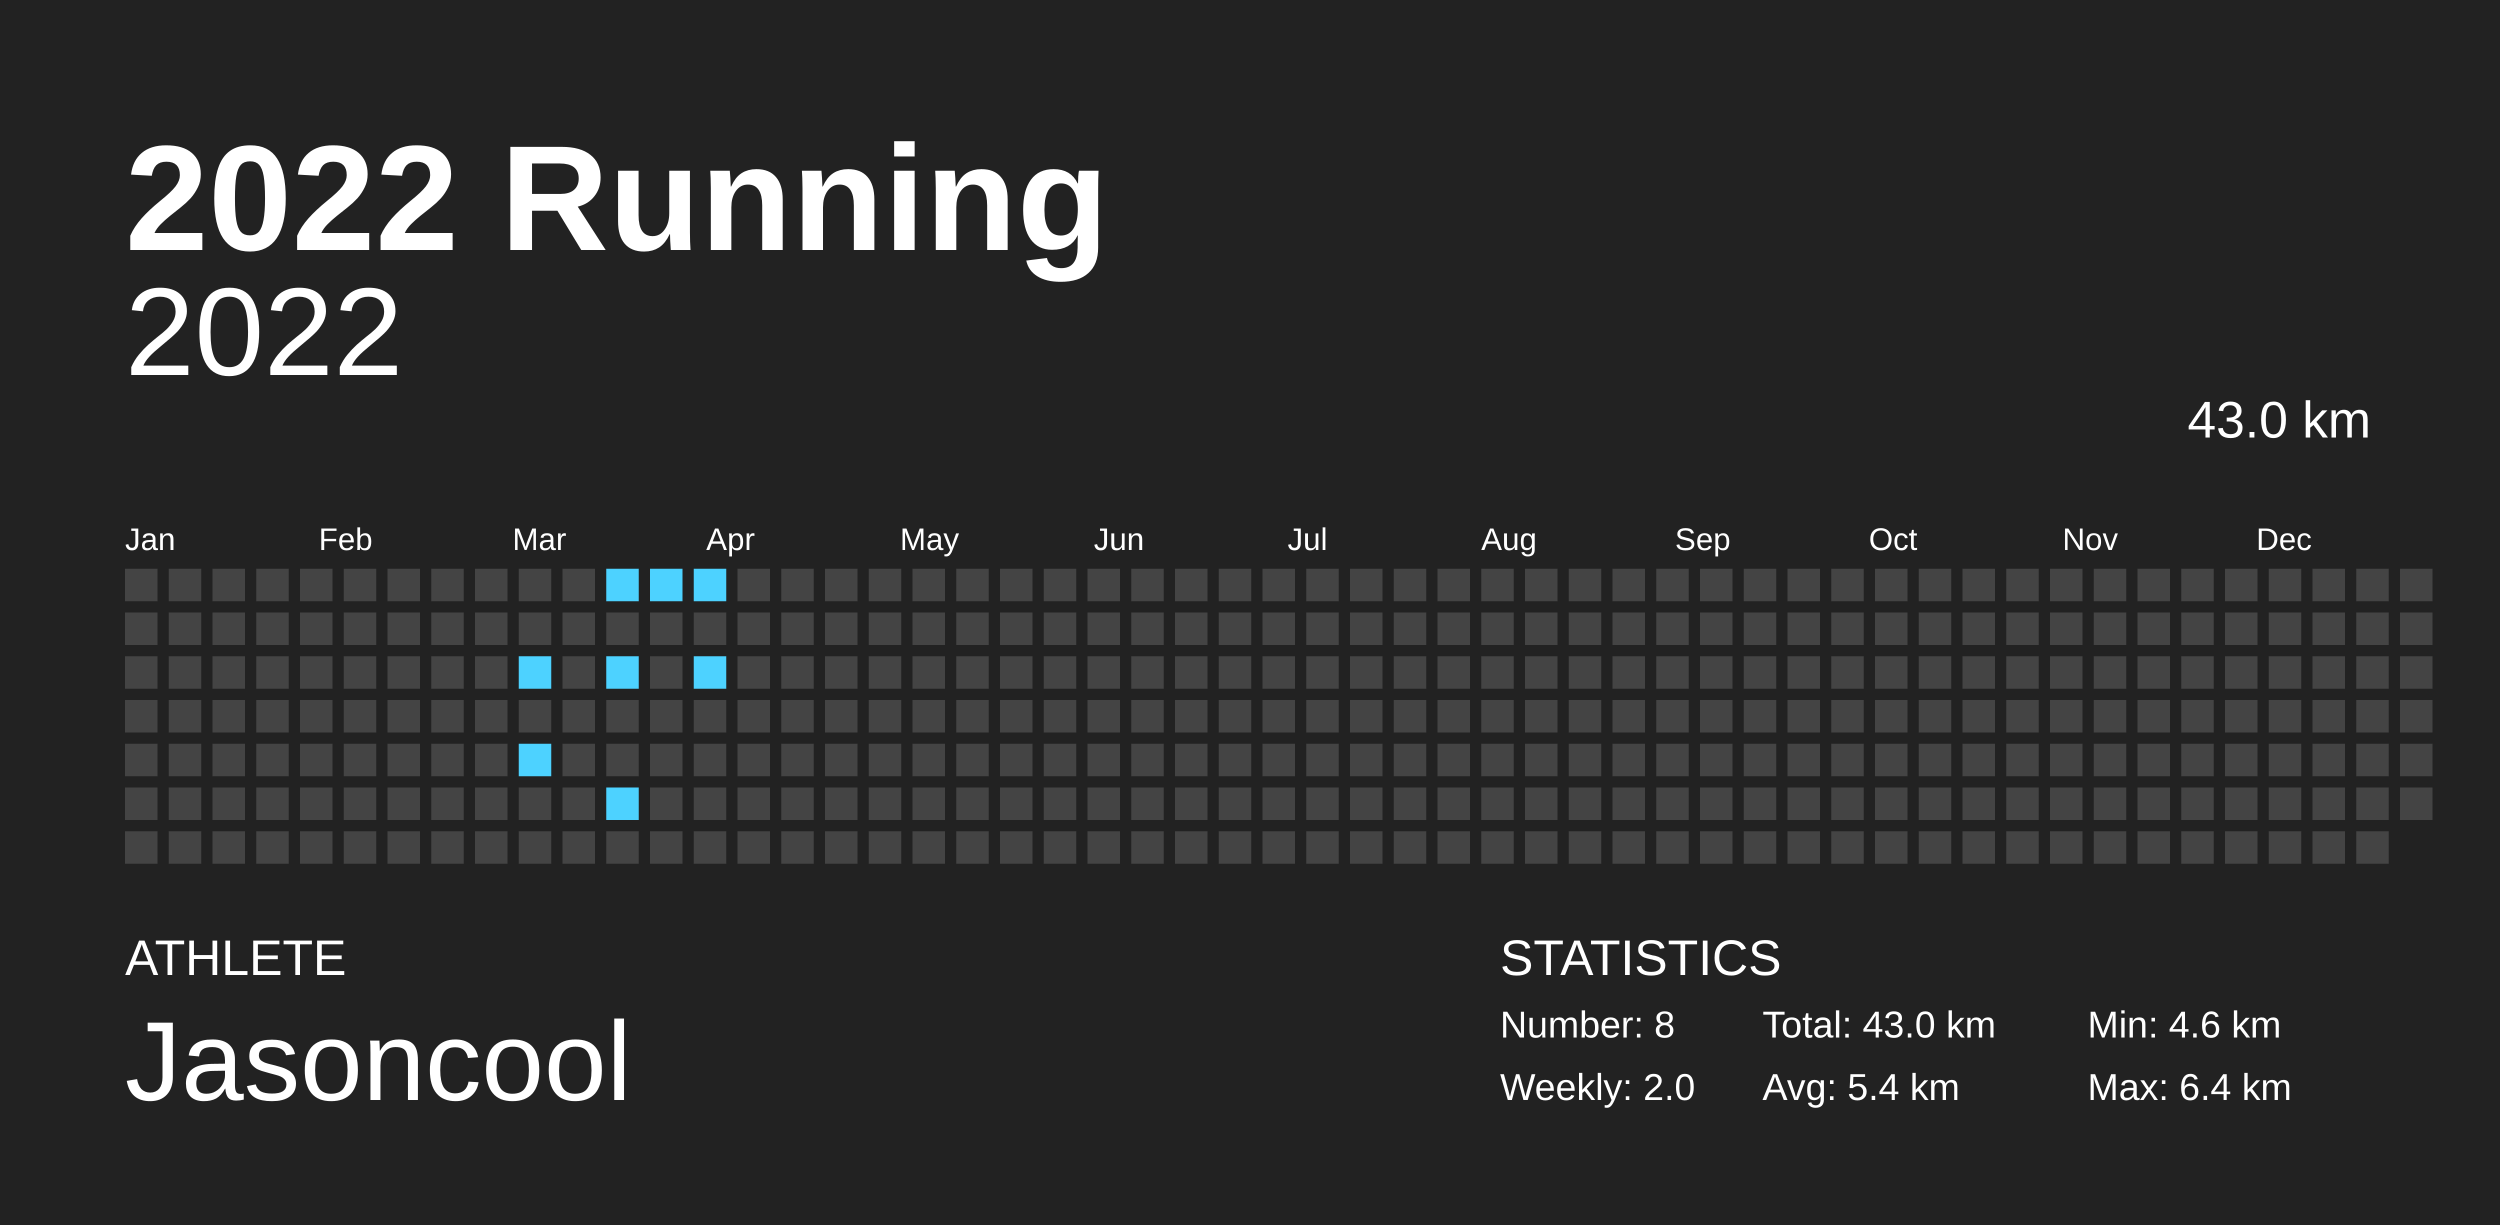
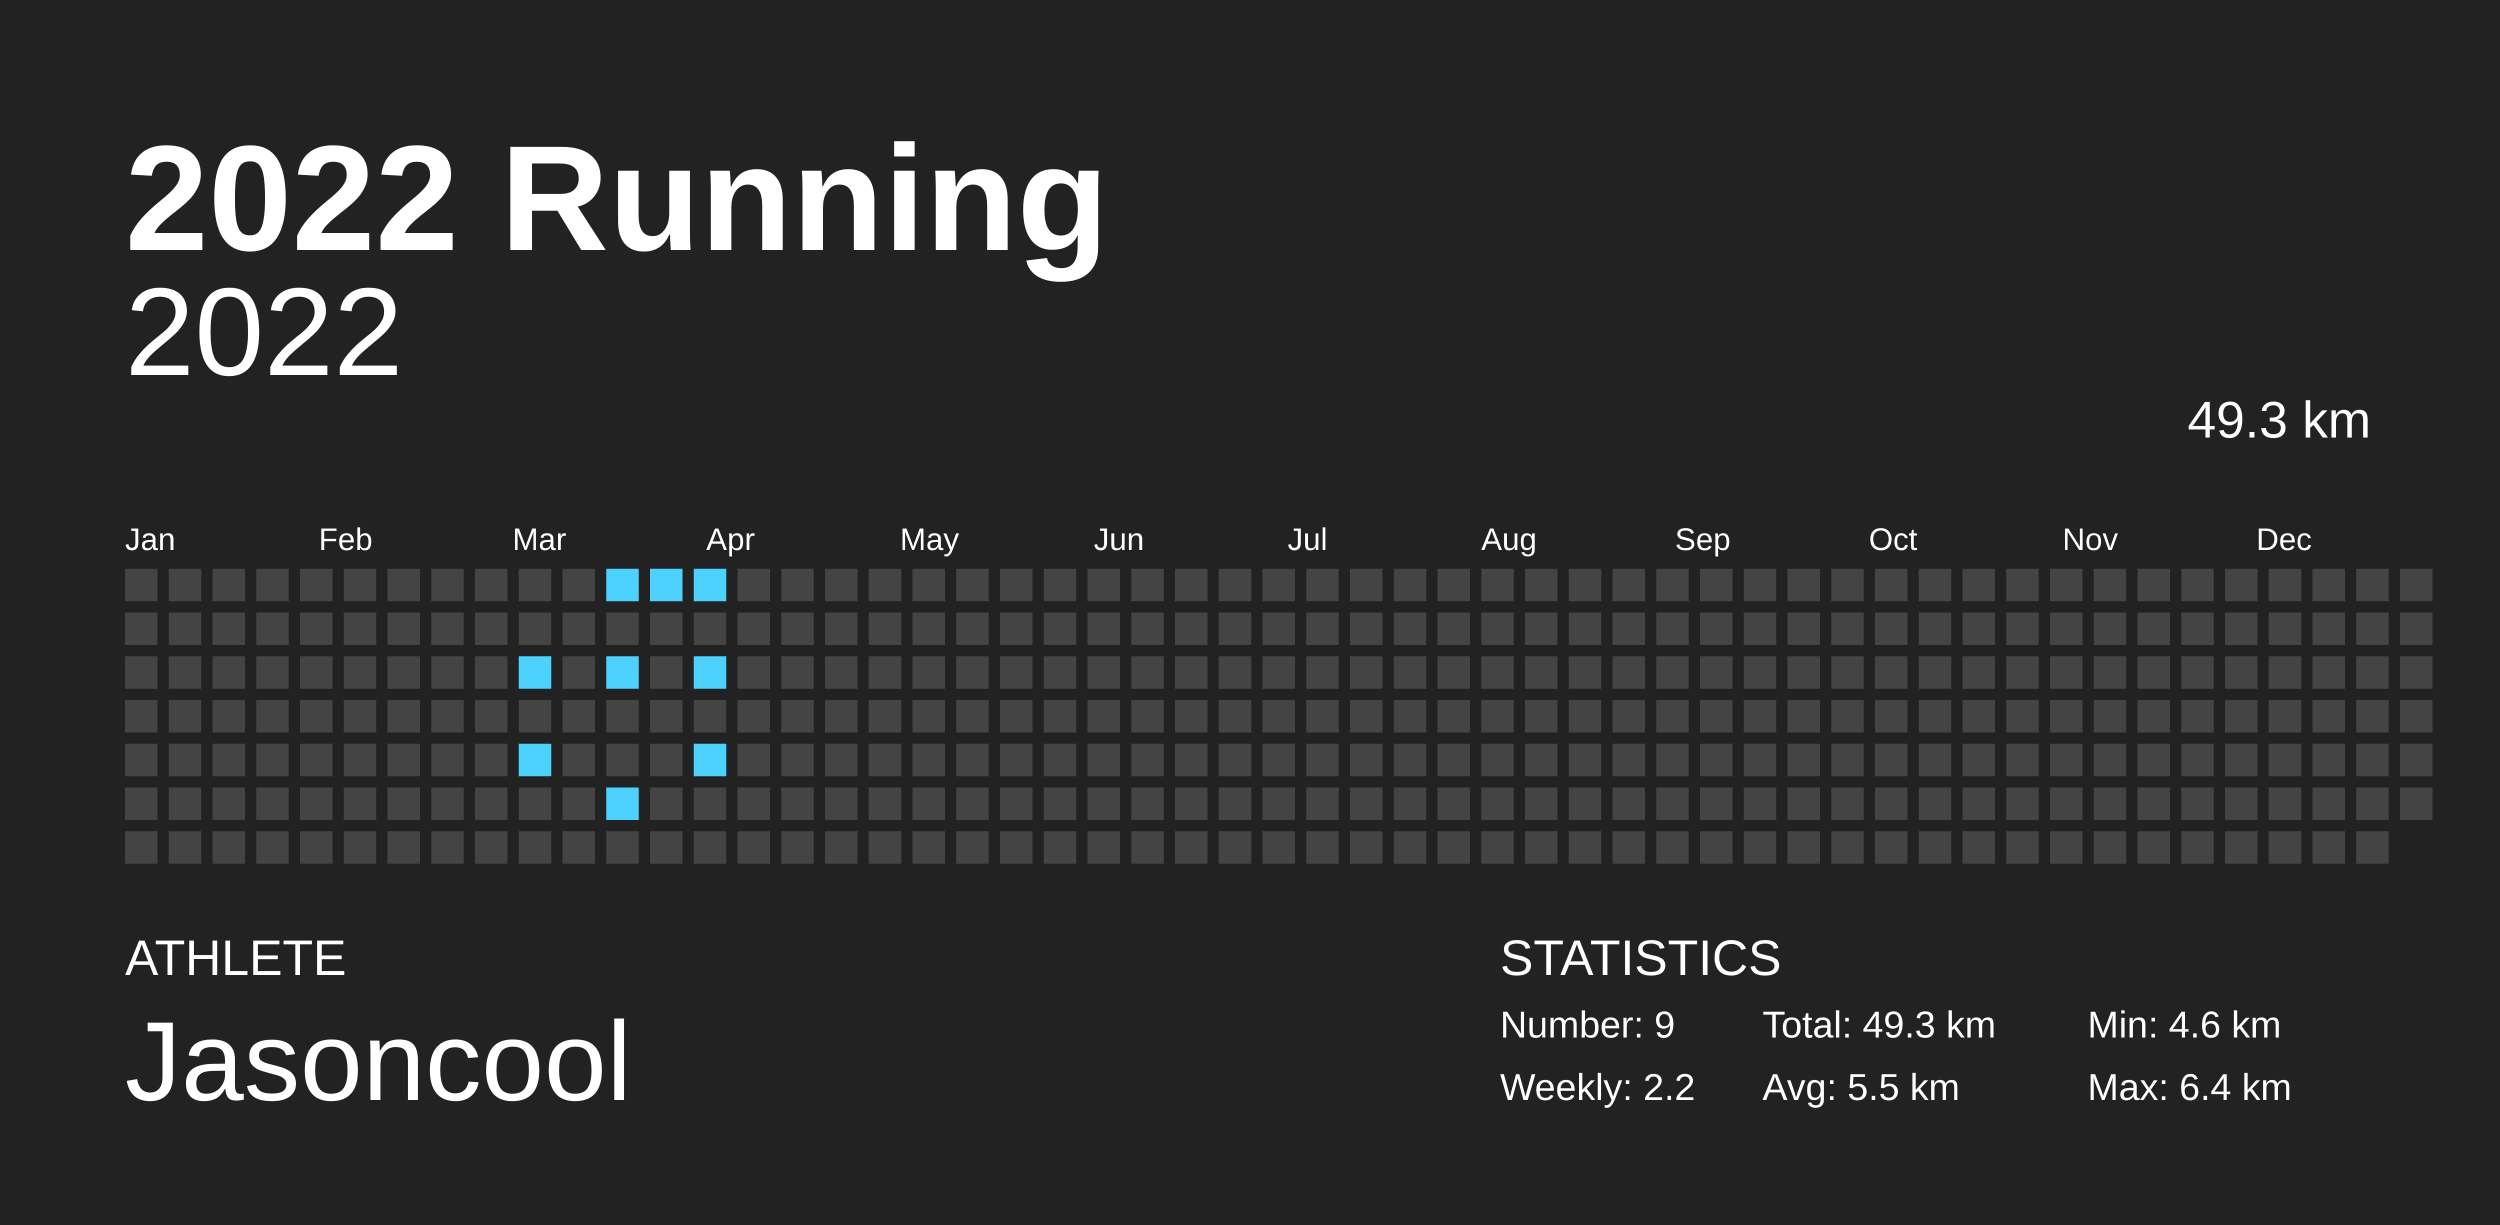
<svg xmlns="http://www.w3.org/2000/svg" baseProfile="full" height="98mm" version="1.1" viewBox="0,0,200,98" width="200mm">
  <defs />
  <rect fill="#222222" height="98" width="200" x="0" y="0" />
  <text fill="#FFFFFF" style="font-size:12px; font-family:Arial; font-weight:bold;" x="10" y="20">2022 Running</text>
  <text fill="#FFFFFF" style="font-size:4px; font-family:Arial" x="10" y="78">ATHLETE</text>
  <text fill="#FFFFFF" style="font-size:9px; font-family:Arial" x="10" y="88">Jasoncool</text>
  <text fill="#FFFFFF" style="font-size:4px; font-family:Arial" x="120" y="78">STATISTICS</text>
-   <text fill="#FFFFFF" style="font-size:3px; font-family:Arial" x="120" y="83">Number: 8</text>
-   <text fill="#FFFFFF" style="font-size:3px; font-family:Arial" x="120" y="88">Weekly: 2.0</text>
-   <text fill="#FFFFFF" style="font-size:3px; font-family:Arial" x="141" y="83">Total: 43.0 km</text>
-   <text fill="#FFFFFF" style="font-size:3px; font-family:Arial" x="141" y="88">Avg: 5.4 km</text>
+   <text fill="#FFFFFF" style="font-size:3px; font-family:Arial" x="120" y="83">Number: 9</text>
+   <text fill="#FFFFFF" style="font-size:3px; font-family:Arial" x="120" y="88">Weekly: 2.2</text>
+   <text fill="#FFFFFF" style="font-size:3px; font-family:Arial" x="141" y="83">Total: 49.3 km</text>
+   <text fill="#FFFFFF" style="font-size:3px; font-family:Arial" x="141" y="88">Avg: 5.5 km</text>
  <text fill="#FFFFFF" style="font-size:3px; font-family:Arial" x="167" y="83">Min: 4.6 km</text>
  <text fill="#FFFFFF" style="font-size:3px; font-family:Arial" x="167" y="88">Max: 6.4 km</text>
  <text alignment-baseline="hanging" fill="#FFFFFF" style="font-size:10.0px; font-family:Arial;" x="10" y="30">2022</text>
-   <text alignment-baseline="hanging" fill="#FFFFFF" style="font-size:4.125px; font-family:Arial;" x="175" y="35">43.0 km</text>
+   <text alignment-baseline="hanging" fill="#FFFFFF" style="font-size:4.125px; font-family:Arial;" x="175" y="35">49.3 km</text>
  <text fill="#FFFFFF" style="font-size:2.5px; font-family:Arial" x="10.0" y="44">Jan</text>
  <text fill="#FFFFFF" style="font-size:2.5px; font-family:Arial" x="25.5" y="44">Feb</text>
  <text fill="#FFFFFF" style="font-size:2.5px; font-family:Arial" x="41.0" y="44">Mar</text>
  <text fill="#FFFFFF" style="font-size:2.5px; font-family:Arial" x="56.5" y="44">Apr</text>
  <text fill="#FFFFFF" style="font-size:2.5px; font-family:Arial" x="72.0" y="44">May</text>
  <text fill="#FFFFFF" style="font-size:2.5px; font-family:Arial" x="87.5" y="44">Jun</text>
  <text fill="#FFFFFF" style="font-size:2.5px; font-family:Arial" x="103.0" y="44">Jul</text>
  <text fill="#FFFFFF" style="font-size:2.5px; font-family:Arial" x="118.5" y="44">Aug</text>
  <text fill="#FFFFFF" style="font-size:2.5px; font-family:Arial" x="134.0" y="44">Sep</text>
  <text fill="#FFFFFF" style="font-size:2.5px; font-family:Arial" x="149.5" y="44">Oct</text>
  <text fill="#FFFFFF" style="font-size:2.5px; font-family:Arial" x="165.0" y="44">Nov</text>
  <text fill="#FFFFFF" style="font-size:2.5px; font-family:Arial" x="180.5" y="44">Dec</text>
  <rect fill="#444444" height="2.6" width="2.6" x="10.0" y="45.5" />
  <rect fill="#444444" height="2.6" width="2.6" x="10.0" y="49.0" />
  <rect fill="#444444" height="2.6" width="2.6" x="10.0" y="52.5" />
  <rect fill="#444444" height="2.6" width="2.6" x="10.0" y="56.0" />
  <rect fill="#444444" height="2.6" width="2.6" x="10.0" y="59.5" />
  <rect fill="#444444" height="2.6" width="2.6" x="10.0" y="63.0" />
  <rect fill="#444444" height="2.6" width="2.6" x="10.0" y="66.5" />
  <rect fill="#444444" height="2.6" width="2.6" x="13.5" y="45.5" />
  <rect fill="#444444" height="2.6" width="2.6" x="13.5" y="49.0" />
  <rect fill="#444444" height="2.6" width="2.6" x="13.5" y="52.5" />
  <rect fill="#444444" height="2.6" width="2.6" x="13.5" y="56.0" />
  <rect fill="#444444" height="2.6" width="2.6" x="13.5" y="59.5" />
  <rect fill="#444444" height="2.6" width="2.6" x="13.5" y="63.0" />
  <rect fill="#444444" height="2.6" width="2.6" x="13.5" y="66.5" />
  <rect fill="#444444" height="2.6" width="2.6" x="17.0" y="45.5" />
  <rect fill="#444444" height="2.6" width="2.6" x="17.0" y="49.0" />
  <rect fill="#444444" height="2.6" width="2.6" x="17.0" y="52.5" />
  <rect fill="#444444" height="2.6" width="2.6" x="17.0" y="56.0" />
  <rect fill="#444444" height="2.6" width="2.6" x="17.0" y="59.5" />
  <rect fill="#444444" height="2.6" width="2.6" x="17.0" y="63.0" />
  <rect fill="#444444" height="2.6" width="2.6" x="17.0" y="66.5" />
  <rect fill="#444444" height="2.6" width="2.6" x="20.5" y="45.5" />
  <rect fill="#444444" height="2.6" width="2.6" x="20.5" y="49.0" />
  <rect fill="#444444" height="2.6" width="2.6" x="20.5" y="52.5" />
  <rect fill="#444444" height="2.6" width="2.6" x="20.5" y="56.0" />
  <rect fill="#444444" height="2.6" width="2.6" x="20.5" y="59.5" />
  <rect fill="#444444" height="2.6" width="2.6" x="20.5" y="63.0" />
  <rect fill="#444444" height="2.6" width="2.6" x="20.5" y="66.5" />
  <rect fill="#444444" height="2.6" width="2.6" x="24.0" y="45.5" />
  <rect fill="#444444" height="2.6" width="2.6" x="24.0" y="49.0" />
  <rect fill="#444444" height="2.6" width="2.6" x="24.0" y="52.5" />
  <rect fill="#444444" height="2.6" width="2.6" x="24.0" y="56.0" />
  <rect fill="#444444" height="2.6" width="2.6" x="24.0" y="59.5" />
  <rect fill="#444444" height="2.6" width="2.6" x="24.0" y="63.0" />
  <rect fill="#444444" height="2.6" width="2.6" x="24.0" y="66.5" />
  <rect fill="#444444" height="2.6" width="2.6" x="27.5" y="45.5" />
  <rect fill="#444444" height="2.6" width="2.6" x="27.5" y="49.0" />
  <rect fill="#444444" height="2.6" width="2.6" x="27.5" y="52.5" />
  <rect fill="#444444" height="2.6" width="2.6" x="27.5" y="56.0" />
  <rect fill="#444444" height="2.6" width="2.6" x="27.5" y="59.5" />
  <rect fill="#444444" height="2.6" width="2.6" x="27.5" y="63.0" />
  <rect fill="#444444" height="2.6" width="2.6" x="27.5" y="66.5" />
  <rect fill="#444444" height="2.6" width="2.6" x="31.0" y="45.5" />
  <rect fill="#444444" height="2.6" width="2.6" x="31.0" y="49.0" />
  <rect fill="#444444" height="2.6" width="2.6" x="31.0" y="52.5" />
  <rect fill="#444444" height="2.6" width="2.6" x="31.0" y="56.0" />
  <rect fill="#444444" height="2.6" width="2.6" x="31.0" y="59.5" />
  <rect fill="#444444" height="2.6" width="2.6" x="31.0" y="63.0" />
  <rect fill="#444444" height="2.6" width="2.6" x="31.0" y="66.5" />
  <rect fill="#444444" height="2.6" width="2.6" x="34.5" y="45.5" />
  <rect fill="#444444" height="2.6" width="2.6" x="34.5" y="49.0" />
  <rect fill="#444444" height="2.6" width="2.6" x="34.5" y="52.5" />
  <rect fill="#444444" height="2.6" width="2.6" x="34.5" y="56.0" />
  <rect fill="#444444" height="2.6" width="2.6" x="34.5" y="59.5" />
  <rect fill="#444444" height="2.6" width="2.6" x="34.5" y="63.0" />
  <rect fill="#444444" height="2.6" width="2.6" x="34.5" y="66.5" />
  <rect fill="#444444" height="2.6" width="2.6" x="38.0" y="45.5" />
  <rect fill="#444444" height="2.6" width="2.6" x="38.0" y="49.0" />
  <rect fill="#444444" height="2.6" width="2.6" x="38.0" y="52.5" />
  <rect fill="#444444" height="2.6" width="2.6" x="38.0" y="56.0" />
  <rect fill="#444444" height="2.6" width="2.6" x="38.0" y="59.5" />
  <rect fill="#444444" height="2.6" width="2.6" x="38.0" y="63.0" />
  <rect fill="#444444" height="2.6" width="2.6" x="38.0" y="66.5" />
  <rect fill="#444444" height="2.6" width="2.6" x="41.5" y="45.5" />
  <rect fill="#444444" height="2.6" width="2.6" x="41.5" y="49.0" />
  <rect fill="#4dd2ff" height="2.6" width="2.6" x="41.5" y="52.5" />
  <rect fill="#444444" height="2.6" width="2.6" x="41.5" y="56.0" />
  <rect fill="#4dd2ff" height="2.6" width="2.6" x="41.5" y="59.5" />
  <rect fill="#444444" height="2.6" width="2.6" x="41.5" y="63.0" />
  <rect fill="#444444" height="2.6" width="2.6" x="41.5" y="66.5" />
  <rect fill="#444444" height="2.6" width="2.6" x="45.0" y="45.5" />
  <rect fill="#444444" height="2.6" width="2.6" x="45.0" y="49.0" />
  <rect fill="#444444" height="2.6" width="2.6" x="45.0" y="52.5" />
  <rect fill="#444444" height="2.6" width="2.6" x="45.0" y="56.0" />
  <rect fill="#444444" height="2.6" width="2.6" x="45.0" y="59.5" />
  <rect fill="#444444" height="2.6" width="2.6" x="45.0" y="63.0" />
  <rect fill="#444444" height="2.6" width="2.6" x="45.0" y="66.5" />
  <rect fill="#4dd2ff" height="2.6" width="2.6" x="48.5" y="45.5" />
  <rect fill="#444444" height="2.6" width="2.6" x="48.5" y="49.0" />
  <rect fill="#4dd2ff" height="2.6" width="2.6" x="48.5" y="52.5" />
  <rect fill="#444444" height="2.6" width="2.6" x="48.5" y="56.0" />
  <rect fill="#444444" height="2.6" width="2.6" x="48.5" y="59.5" />
  <rect fill="#4dd2ff" height="2.6" width="2.6" x="48.5" y="63.0" />
  <rect fill="#444444" height="2.6" width="2.6" x="48.5" y="66.5" />
  <rect fill="#4dd2ff" height="2.6" width="2.6" x="52.0" y="45.5" />
  <rect fill="#444444" height="2.6" width="2.6" x="52.0" y="49.0" />
  <rect fill="#444444" height="2.6" width="2.6" x="52.0" y="52.5" />
  <rect fill="#444444" height="2.6" width="2.6" x="52.0" y="56.0" />
  <rect fill="#444444" height="2.6" width="2.6" x="52.0" y="59.5" />
  <rect fill="#444444" height="2.6" width="2.6" x="52.0" y="63.0" />
  <rect fill="#444444" height="2.6" width="2.6" x="52.0" y="66.5" />
  <rect fill="#4dd2ff" height="2.6" width="2.6" x="55.5" y="45.5" />
  <rect fill="#444444" height="2.6" width="2.6" x="55.5" y="49.0" />
  <rect fill="#4dd2ff" height="2.6" width="2.6" x="55.5" y="52.5" />
  <rect fill="#444444" height="2.6" width="2.6" x="55.5" y="56.0" />
-   <rect fill="#444444" height="2.6" width="2.6" x="55.5" y="59.5" />
+   <rect fill="#4dd2ff" height="2.6" width="2.6" x="55.5" y="59.5" />
  <rect fill="#444444" height="2.6" width="2.6" x="55.5" y="63.0" />
  <rect fill="#444444" height="2.6" width="2.6" x="55.5" y="66.5" />
  <rect fill="#444444" height="2.6" width="2.6" x="59.0" y="45.5" />
  <rect fill="#444444" height="2.6" width="2.6" x="59.0" y="49.0" />
  <rect fill="#444444" height="2.6" width="2.6" x="59.0" y="52.5" />
  <rect fill="#444444" height="2.6" width="2.6" x="59.0" y="56.0" />
  <rect fill="#444444" height="2.6" width="2.6" x="59.0" y="59.5" />
  <rect fill="#444444" height="2.6" width="2.6" x="59.0" y="63.0" />
  <rect fill="#444444" height="2.6" width="2.6" x="59.0" y="66.5" />
  <rect fill="#444444" height="2.6" width="2.6" x="62.5" y="45.5" />
  <rect fill="#444444" height="2.6" width="2.6" x="62.5" y="49.0" />
  <rect fill="#444444" height="2.6" width="2.6" x="62.5" y="52.5" />
  <rect fill="#444444" height="2.6" width="2.6" x="62.5" y="56.0" />
  <rect fill="#444444" height="2.6" width="2.6" x="62.5" y="59.5" />
  <rect fill="#444444" height="2.6" width="2.6" x="62.5" y="63.0" />
  <rect fill="#444444" height="2.6" width="2.6" x="62.5" y="66.5" />
  <rect fill="#444444" height="2.6" width="2.6" x="66.0" y="45.5" />
  <rect fill="#444444" height="2.6" width="2.6" x="66.0" y="49.0" />
  <rect fill="#444444" height="2.6" width="2.6" x="66.0" y="52.5" />
  <rect fill="#444444" height="2.6" width="2.6" x="66.0" y="56.0" />
  <rect fill="#444444" height="2.6" width="2.6" x="66.0" y="59.5" />
  <rect fill="#444444" height="2.6" width="2.6" x="66.0" y="63.0" />
  <rect fill="#444444" height="2.6" width="2.6" x="66.0" y="66.5" />
  <rect fill="#444444" height="2.6" width="2.6" x="69.5" y="45.5" />
  <rect fill="#444444" height="2.6" width="2.6" x="69.5" y="49.0" />
  <rect fill="#444444" height="2.6" width="2.6" x="69.5" y="52.5" />
  <rect fill="#444444" height="2.6" width="2.6" x="69.5" y="56.0" />
  <rect fill="#444444" height="2.6" width="2.6" x="69.5" y="59.5" />
  <rect fill="#444444" height="2.6" width="2.6" x="69.5" y="63.0" />
  <rect fill="#444444" height="2.6" width="2.6" x="69.5" y="66.5" />
  <rect fill="#444444" height="2.6" width="2.6" x="73.0" y="45.5" />
  <rect fill="#444444" height="2.6" width="2.6" x="73.0" y="49.0" />
  <rect fill="#444444" height="2.6" width="2.6" x="73.0" y="52.5" />
  <rect fill="#444444" height="2.6" width="2.6" x="73.0" y="56.0" />
  <rect fill="#444444" height="2.6" width="2.6" x="73.0" y="59.5" />
  <rect fill="#444444" height="2.6" width="2.6" x="73.0" y="63.0" />
  <rect fill="#444444" height="2.6" width="2.6" x="73.0" y="66.5" />
  <rect fill="#444444" height="2.6" width="2.6" x="76.5" y="45.5" />
  <rect fill="#444444" height="2.6" width="2.6" x="76.5" y="49.0" />
  <rect fill="#444444" height="2.6" width="2.6" x="76.5" y="52.5" />
  <rect fill="#444444" height="2.6" width="2.6" x="76.5" y="56.0" />
  <rect fill="#444444" height="2.6" width="2.6" x="76.5" y="59.5" />
  <rect fill="#444444" height="2.6" width="2.6" x="76.5" y="63.0" />
  <rect fill="#444444" height="2.6" width="2.6" x="76.5" y="66.5" />
  <rect fill="#444444" height="2.6" width="2.6" x="80.0" y="45.5" />
  <rect fill="#444444" height="2.6" width="2.6" x="80.0" y="49.0" />
  <rect fill="#444444" height="2.6" width="2.6" x="80.0" y="52.5" />
  <rect fill="#444444" height="2.6" width="2.6" x="80.0" y="56.0" />
  <rect fill="#444444" height="2.6" width="2.6" x="80.0" y="59.5" />
  <rect fill="#444444" height="2.6" width="2.6" x="80.0" y="63.0" />
  <rect fill="#444444" height="2.6" width="2.6" x="80.0" y="66.5" />
  <rect fill="#444444" height="2.6" width="2.6" x="83.5" y="45.5" />
  <rect fill="#444444" height="2.6" width="2.6" x="83.5" y="49.0" />
  <rect fill="#444444" height="2.6" width="2.6" x="83.5" y="52.5" />
  <rect fill="#444444" height="2.6" width="2.6" x="83.5" y="56.0" />
  <rect fill="#444444" height="2.6" width="2.6" x="83.5" y="59.5" />
  <rect fill="#444444" height="2.6" width="2.6" x="83.5" y="63.0" />
  <rect fill="#444444" height="2.6" width="2.6" x="83.5" y="66.5" />
  <rect fill="#444444" height="2.6" width="2.6" x="87.0" y="45.5" />
  <rect fill="#444444" height="2.6" width="2.6" x="87.0" y="49.0" />
  <rect fill="#444444" height="2.6" width="2.6" x="87.0" y="52.5" />
  <rect fill="#444444" height="2.6" width="2.6" x="87.0" y="56.0" />
  <rect fill="#444444" height="2.6" width="2.6" x="87.0" y="59.5" />
  <rect fill="#444444" height="2.6" width="2.6" x="87.0" y="63.0" />
  <rect fill="#444444" height="2.6" width="2.6" x="87.0" y="66.5" />
  <rect fill="#444444" height="2.6" width="2.6" x="90.5" y="45.5" />
  <rect fill="#444444" height="2.6" width="2.6" x="90.5" y="49.0" />
  <rect fill="#444444" height="2.6" width="2.6" x="90.5" y="52.5" />
  <rect fill="#444444" height="2.6" width="2.6" x="90.5" y="56.0" />
  <rect fill="#444444" height="2.6" width="2.6" x="90.5" y="59.5" />
  <rect fill="#444444" height="2.6" width="2.6" x="90.5" y="63.0" />
  <rect fill="#444444" height="2.6" width="2.6" x="90.5" y="66.5" />
  <rect fill="#444444" height="2.6" width="2.6" x="94.0" y="45.5" />
  <rect fill="#444444" height="2.6" width="2.6" x="94.0" y="49.0" />
  <rect fill="#444444" height="2.6" width="2.6" x="94.0" y="52.5" />
  <rect fill="#444444" height="2.6" width="2.6" x="94.0" y="56.0" />
  <rect fill="#444444" height="2.6" width="2.6" x="94.0" y="59.5" />
  <rect fill="#444444" height="2.6" width="2.6" x="94.0" y="63.0" />
  <rect fill="#444444" height="2.6" width="2.6" x="94.0" y="66.5" />
  <rect fill="#444444" height="2.6" width="2.6" x="97.5" y="45.5" />
  <rect fill="#444444" height="2.6" width="2.6" x="97.5" y="49.0" />
  <rect fill="#444444" height="2.6" width="2.6" x="97.5" y="52.5" />
  <rect fill="#444444" height="2.6" width="2.6" x="97.5" y="56.0" />
  <rect fill="#444444" height="2.6" width="2.6" x="97.5" y="59.5" />
  <rect fill="#444444" height="2.6" width="2.6" x="97.5" y="63.0" />
  <rect fill="#444444" height="2.6" width="2.6" x="97.5" y="66.5" />
  <rect fill="#444444" height="2.6" width="2.6" x="101.0" y="45.5" />
  <rect fill="#444444" height="2.6" width="2.6" x="101.0" y="49.0" />
  <rect fill="#444444" height="2.6" width="2.6" x="101.0" y="52.5" />
  <rect fill="#444444" height="2.6" width="2.6" x="101.0" y="56.0" />
  <rect fill="#444444" height="2.6" width="2.6" x="101.0" y="59.5" />
  <rect fill="#444444" height="2.6" width="2.6" x="101.0" y="63.0" />
  <rect fill="#444444" height="2.6" width="2.6" x="101.0" y="66.5" />
  <rect fill="#444444" height="2.6" width="2.6" x="104.5" y="45.5" />
  <rect fill="#444444" height="2.6" width="2.6" x="104.5" y="49.0" />
  <rect fill="#444444" height="2.6" width="2.6" x="104.5" y="52.5" />
  <rect fill="#444444" height="2.6" width="2.6" x="104.5" y="56.0" />
  <rect fill="#444444" height="2.6" width="2.6" x="104.5" y="59.5" />
  <rect fill="#444444" height="2.6" width="2.6" x="104.5" y="63.0" />
  <rect fill="#444444" height="2.6" width="2.6" x="104.5" y="66.5" />
  <rect fill="#444444" height="2.6" width="2.6" x="108.0" y="45.5" />
  <rect fill="#444444" height="2.6" width="2.6" x="108.0" y="49.0" />
  <rect fill="#444444" height="2.6" width="2.6" x="108.0" y="52.5" />
  <rect fill="#444444" height="2.6" width="2.6" x="108.0" y="56.0" />
  <rect fill="#444444" height="2.6" width="2.6" x="108.0" y="59.5" />
  <rect fill="#444444" height="2.6" width="2.6" x="108.0" y="63.0" />
  <rect fill="#444444" height="2.6" width="2.6" x="108.0" y="66.5" />
  <rect fill="#444444" height="2.6" width="2.6" x="111.5" y="45.5" />
  <rect fill="#444444" height="2.6" width="2.6" x="111.5" y="49.0" />
  <rect fill="#444444" height="2.6" width="2.6" x="111.5" y="52.5" />
  <rect fill="#444444" height="2.6" width="2.6" x="111.5" y="56.0" />
  <rect fill="#444444" height="2.6" width="2.6" x="111.5" y="59.5" />
  <rect fill="#444444" height="2.6" width="2.6" x="111.5" y="63.0" />
  <rect fill="#444444" height="2.6" width="2.6" x="111.5" y="66.5" />
  <rect fill="#444444" height="2.6" width="2.6" x="115.0" y="45.5" />
  <rect fill="#444444" height="2.6" width="2.6" x="115.0" y="49.0" />
  <rect fill="#444444" height="2.6" width="2.6" x="115.0" y="52.5" />
  <rect fill="#444444" height="2.6" width="2.6" x="115.0" y="56.0" />
  <rect fill="#444444" height="2.6" width="2.6" x="115.0" y="59.5" />
  <rect fill="#444444" height="2.6" width="2.6" x="115.0" y="63.0" />
  <rect fill="#444444" height="2.6" width="2.6" x="115.0" y="66.5" />
  <rect fill="#444444" height="2.6" width="2.6" x="118.5" y="45.5" />
  <rect fill="#444444" height="2.6" width="2.6" x="118.5" y="49.0" />
  <rect fill="#444444" height="2.6" width="2.6" x="118.5" y="52.5" />
  <rect fill="#444444" height="2.6" width="2.6" x="118.5" y="56.0" />
  <rect fill="#444444" height="2.6" width="2.6" x="118.5" y="59.5" />
  <rect fill="#444444" height="2.6" width="2.6" x="118.5" y="63.0" />
  <rect fill="#444444" height="2.6" width="2.6" x="118.5" y="66.5" />
  <rect fill="#444444" height="2.6" width="2.6" x="122.0" y="45.5" />
  <rect fill="#444444" height="2.6" width="2.6" x="122.0" y="49.0" />
  <rect fill="#444444" height="2.6" width="2.6" x="122.0" y="52.5" />
  <rect fill="#444444" height="2.6" width="2.6" x="122.0" y="56.0" />
  <rect fill="#444444" height="2.6" width="2.6" x="122.0" y="59.5" />
  <rect fill="#444444" height="2.6" width="2.6" x="122.0" y="63.0" />
  <rect fill="#444444" height="2.6" width="2.6" x="122.0" y="66.5" />
  <rect fill="#444444" height="2.6" width="2.6" x="125.5" y="45.5" />
  <rect fill="#444444" height="2.6" width="2.6" x="125.5" y="49.0" />
  <rect fill="#444444" height="2.6" width="2.6" x="125.5" y="52.5" />
  <rect fill="#444444" height="2.6" width="2.6" x="125.5" y="56.0" />
  <rect fill="#444444" height="2.6" width="2.6" x="125.5" y="59.5" />
  <rect fill="#444444" height="2.6" width="2.6" x="125.5" y="63.0" />
  <rect fill="#444444" height="2.6" width="2.6" x="125.5" y="66.5" />
  <rect fill="#444444" height="2.6" width="2.6" x="129.0" y="45.5" />
  <rect fill="#444444" height="2.6" width="2.6" x="129.0" y="49.0" />
  <rect fill="#444444" height="2.6" width="2.6" x="129.0" y="52.5" />
  <rect fill="#444444" height="2.6" width="2.6" x="129.0" y="56.0" />
  <rect fill="#444444" height="2.6" width="2.6" x="129.0" y="59.5" />
  <rect fill="#444444" height="2.6" width="2.6" x="129.0" y="63.0" />
  <rect fill="#444444" height="2.6" width="2.6" x="129.0" y="66.5" />
  <rect fill="#444444" height="2.6" width="2.6" x="132.5" y="45.5" />
  <rect fill="#444444" height="2.6" width="2.6" x="132.5" y="49.0" />
  <rect fill="#444444" height="2.6" width="2.6" x="132.5" y="52.5" />
  <rect fill="#444444" height="2.6" width="2.6" x="132.5" y="56.0" />
  <rect fill="#444444" height="2.6" width="2.6" x="132.5" y="59.5" />
  <rect fill="#444444" height="2.6" width="2.6" x="132.5" y="63.0" />
  <rect fill="#444444" height="2.6" width="2.6" x="132.5" y="66.5" />
  <rect fill="#444444" height="2.6" width="2.6" x="136.0" y="45.5" />
  <rect fill="#444444" height="2.6" width="2.6" x="136.0" y="49.0" />
  <rect fill="#444444" height="2.6" width="2.6" x="136.0" y="52.5" />
  <rect fill="#444444" height="2.6" width="2.6" x="136.0" y="56.0" />
  <rect fill="#444444" height="2.6" width="2.6" x="136.0" y="59.5" />
  <rect fill="#444444" height="2.6" width="2.6" x="136.0" y="63.0" />
  <rect fill="#444444" height="2.6" width="2.6" x="136.0" y="66.5" />
  <rect fill="#444444" height="2.6" width="2.6" x="139.5" y="45.5" />
  <rect fill="#444444" height="2.6" width="2.6" x="139.5" y="49.0" />
  <rect fill="#444444" height="2.6" width="2.6" x="139.5" y="52.5" />
  <rect fill="#444444" height="2.6" width="2.6" x="139.5" y="56.0" />
  <rect fill="#444444" height="2.6" width="2.6" x="139.5" y="59.5" />
  <rect fill="#444444" height="2.6" width="2.6" x="139.5" y="63.0" />
  <rect fill="#444444" height="2.6" width="2.6" x="139.5" y="66.5" />
  <rect fill="#444444" height="2.6" width="2.6" x="143.0" y="45.5" />
  <rect fill="#444444" height="2.6" width="2.6" x="143.0" y="49.0" />
  <rect fill="#444444" height="2.6" width="2.6" x="143.0" y="52.5" />
  <rect fill="#444444" height="2.6" width="2.6" x="143.0" y="56.0" />
  <rect fill="#444444" height="2.6" width="2.6" x="143.0" y="59.5" />
  <rect fill="#444444" height="2.6" width="2.6" x="143.0" y="63.0" />
  <rect fill="#444444" height="2.6" width="2.6" x="143.0" y="66.5" />
  <rect fill="#444444" height="2.6" width="2.6" x="146.5" y="45.5" />
  <rect fill="#444444" height="2.6" width="2.6" x="146.5" y="49.0" />
  <rect fill="#444444" height="2.6" width="2.6" x="146.5" y="52.5" />
  <rect fill="#444444" height="2.6" width="2.6" x="146.5" y="56.0" />
  <rect fill="#444444" height="2.6" width="2.6" x="146.5" y="59.5" />
  <rect fill="#444444" height="2.6" width="2.6" x="146.5" y="63.0" />
  <rect fill="#444444" height="2.6" width="2.6" x="146.5" y="66.5" />
  <rect fill="#444444" height="2.6" width="2.6" x="150.0" y="45.5" />
  <rect fill="#444444" height="2.6" width="2.6" x="150.0" y="49.0" />
  <rect fill="#444444" height="2.6" width="2.6" x="150.0" y="52.5" />
  <rect fill="#444444" height="2.6" width="2.6" x="150.0" y="56.0" />
  <rect fill="#444444" height="2.6" width="2.6" x="150.0" y="59.5" />
  <rect fill="#444444" height="2.6" width="2.6" x="150.0" y="63.0" />
  <rect fill="#444444" height="2.6" width="2.6" x="150.0" y="66.5" />
  <rect fill="#444444" height="2.6" width="2.6" x="153.5" y="45.5" />
  <rect fill="#444444" height="2.6" width="2.6" x="153.5" y="49.0" />
  <rect fill="#444444" height="2.6" width="2.6" x="153.5" y="52.5" />
  <rect fill="#444444" height="2.6" width="2.6" x="153.5" y="56.0" />
  <rect fill="#444444" height="2.6" width="2.6" x="153.5" y="59.5" />
  <rect fill="#444444" height="2.6" width="2.6" x="153.5" y="63.0" />
  <rect fill="#444444" height="2.6" width="2.6" x="153.5" y="66.5" />
  <rect fill="#444444" height="2.6" width="2.6" x="157.0" y="45.5" />
  <rect fill="#444444" height="2.6" width="2.6" x="157.0" y="49.0" />
  <rect fill="#444444" height="2.6" width="2.6" x="157.0" y="52.5" />
  <rect fill="#444444" height="2.6" width="2.6" x="157.0" y="56.0" />
  <rect fill="#444444" height="2.6" width="2.6" x="157.0" y="59.5" />
  <rect fill="#444444" height="2.6" width="2.6" x="157.0" y="63.0" />
  <rect fill="#444444" height="2.6" width="2.6" x="157.0" y="66.5" />
  <rect fill="#444444" height="2.6" width="2.6" x="160.5" y="45.5" />
  <rect fill="#444444" height="2.6" width="2.6" x="160.5" y="49.0" />
  <rect fill="#444444" height="2.6" width="2.6" x="160.5" y="52.5" />
  <rect fill="#444444" height="2.6" width="2.6" x="160.5" y="56.0" />
  <rect fill="#444444" height="2.6" width="2.6" x="160.5" y="59.5" />
  <rect fill="#444444" height="2.6" width="2.6" x="160.5" y="63.0" />
  <rect fill="#444444" height="2.6" width="2.6" x="160.5" y="66.5" />
  <rect fill="#444444" height="2.6" width="2.6" x="164.0" y="45.5" />
  <rect fill="#444444" height="2.6" width="2.6" x="164.0" y="49.0" />
  <rect fill="#444444" height="2.6" width="2.6" x="164.0" y="52.5" />
  <rect fill="#444444" height="2.6" width="2.6" x="164.0" y="56.0" />
  <rect fill="#444444" height="2.6" width="2.6" x="164.0" y="59.5" />
  <rect fill="#444444" height="2.6" width="2.6" x="164.0" y="63.0" />
  <rect fill="#444444" height="2.6" width="2.6" x="164.0" y="66.5" />
  <rect fill="#444444" height="2.6" width="2.6" x="167.5" y="45.5" />
  <rect fill="#444444" height="2.6" width="2.6" x="167.5" y="49.0" />
  <rect fill="#444444" height="2.6" width="2.6" x="167.5" y="52.5" />
  <rect fill="#444444" height="2.6" width="2.6" x="167.5" y="56.0" />
  <rect fill="#444444" height="2.6" width="2.6" x="167.5" y="59.5" />
  <rect fill="#444444" height="2.6" width="2.6" x="167.5" y="63.0" />
  <rect fill="#444444" height="2.6" width="2.6" x="167.5" y="66.5" />
  <rect fill="#444444" height="2.6" width="2.6" x="171.0" y="45.5" />
  <rect fill="#444444" height="2.6" width="2.6" x="171.0" y="49.0" />
  <rect fill="#444444" height="2.6" width="2.6" x="171.0" y="52.5" />
  <rect fill="#444444" height="2.6" width="2.6" x="171.0" y="56.0" />
  <rect fill="#444444" height="2.6" width="2.6" x="171.0" y="59.5" />
  <rect fill="#444444" height="2.6" width="2.6" x="171.0" y="63.0" />
  <rect fill="#444444" height="2.6" width="2.6" x="171.0" y="66.5" />
  <rect fill="#444444" height="2.6" width="2.6" x="174.5" y="45.5" />
  <rect fill="#444444" height="2.6" width="2.6" x="174.5" y="49.0" />
  <rect fill="#444444" height="2.6" width="2.6" x="174.5" y="52.5" />
  <rect fill="#444444" height="2.6" width="2.6" x="174.5" y="56.0" />
  <rect fill="#444444" height="2.6" width="2.6" x="174.5" y="59.5" />
  <rect fill="#444444" height="2.6" width="2.6" x="174.5" y="63.0" />
  <rect fill="#444444" height="2.6" width="2.6" x="174.5" y="66.5" />
  <rect fill="#444444" height="2.6" width="2.6" x="178.0" y="45.5" />
  <rect fill="#444444" height="2.6" width="2.6" x="178.0" y="49.0" />
  <rect fill="#444444" height="2.6" width="2.6" x="178.0" y="52.5" />
  <rect fill="#444444" height="2.6" width="2.6" x="178.0" y="56.0" />
  <rect fill="#444444" height="2.6" width="2.6" x="178.0" y="59.5" />
  <rect fill="#444444" height="2.6" width="2.6" x="178.0" y="63.0" />
  <rect fill="#444444" height="2.6" width="2.6" x="178.0" y="66.5" />
  <rect fill="#444444" height="2.6" width="2.6" x="181.5" y="45.5" />
  <rect fill="#444444" height="2.6" width="2.6" x="181.5" y="49.0" />
  <rect fill="#444444" height="2.6" width="2.6" x="181.5" y="52.5" />
  <rect fill="#444444" height="2.6" width="2.6" x="181.5" y="56.0" />
  <rect fill="#444444" height="2.6" width="2.6" x="181.5" y="59.5" />
  <rect fill="#444444" height="2.6" width="2.6" x="181.5" y="63.0" />
  <rect fill="#444444" height="2.6" width="2.6" x="181.5" y="66.5" />
  <rect fill="#444444" height="2.6" width="2.6" x="185.0" y="45.5" />
  <rect fill="#444444" height="2.6" width="2.6" x="185.0" y="49.0" />
  <rect fill="#444444" height="2.6" width="2.6" x="185.0" y="52.5" />
  <rect fill="#444444" height="2.6" width="2.6" x="185.0" y="56.0" />
  <rect fill="#444444" height="2.6" width="2.6" x="185.0" y="59.5" />
  <rect fill="#444444" height="2.6" width="2.6" x="185.0" y="63.0" />
  <rect fill="#444444" height="2.6" width="2.6" x="185.0" y="66.5" />
  <rect fill="#444444" height="2.6" width="2.6" x="188.5" y="45.5" />
  <rect fill="#444444" height="2.6" width="2.6" x="188.5" y="49.0" />
  <rect fill="#444444" height="2.6" width="2.6" x="188.5" y="52.5" />
  <rect fill="#444444" height="2.6" width="2.6" x="188.5" y="56.0" />
  <rect fill="#444444" height="2.6" width="2.6" x="188.5" y="59.5" />
  <rect fill="#444444" height="2.6" width="2.6" x="188.5" y="63.0" />
  <rect fill="#444444" height="2.6" width="2.6" x="188.5" y="66.5" />
  <rect fill="#444444" height="2.6" width="2.6" x="192.0" y="45.5" />
  <rect fill="#444444" height="2.6" width="2.6" x="192.0" y="49.0" />
  <rect fill="#444444" height="2.6" width="2.6" x="192.0" y="52.5" />
  <rect fill="#444444" height="2.6" width="2.6" x="192.0" y="56.0" />
  <rect fill="#444444" height="2.6" width="2.6" x="192.0" y="59.5" />
  <rect fill="#444444" height="2.6" width="2.6" x="192.0" y="63.0" />
</svg>
